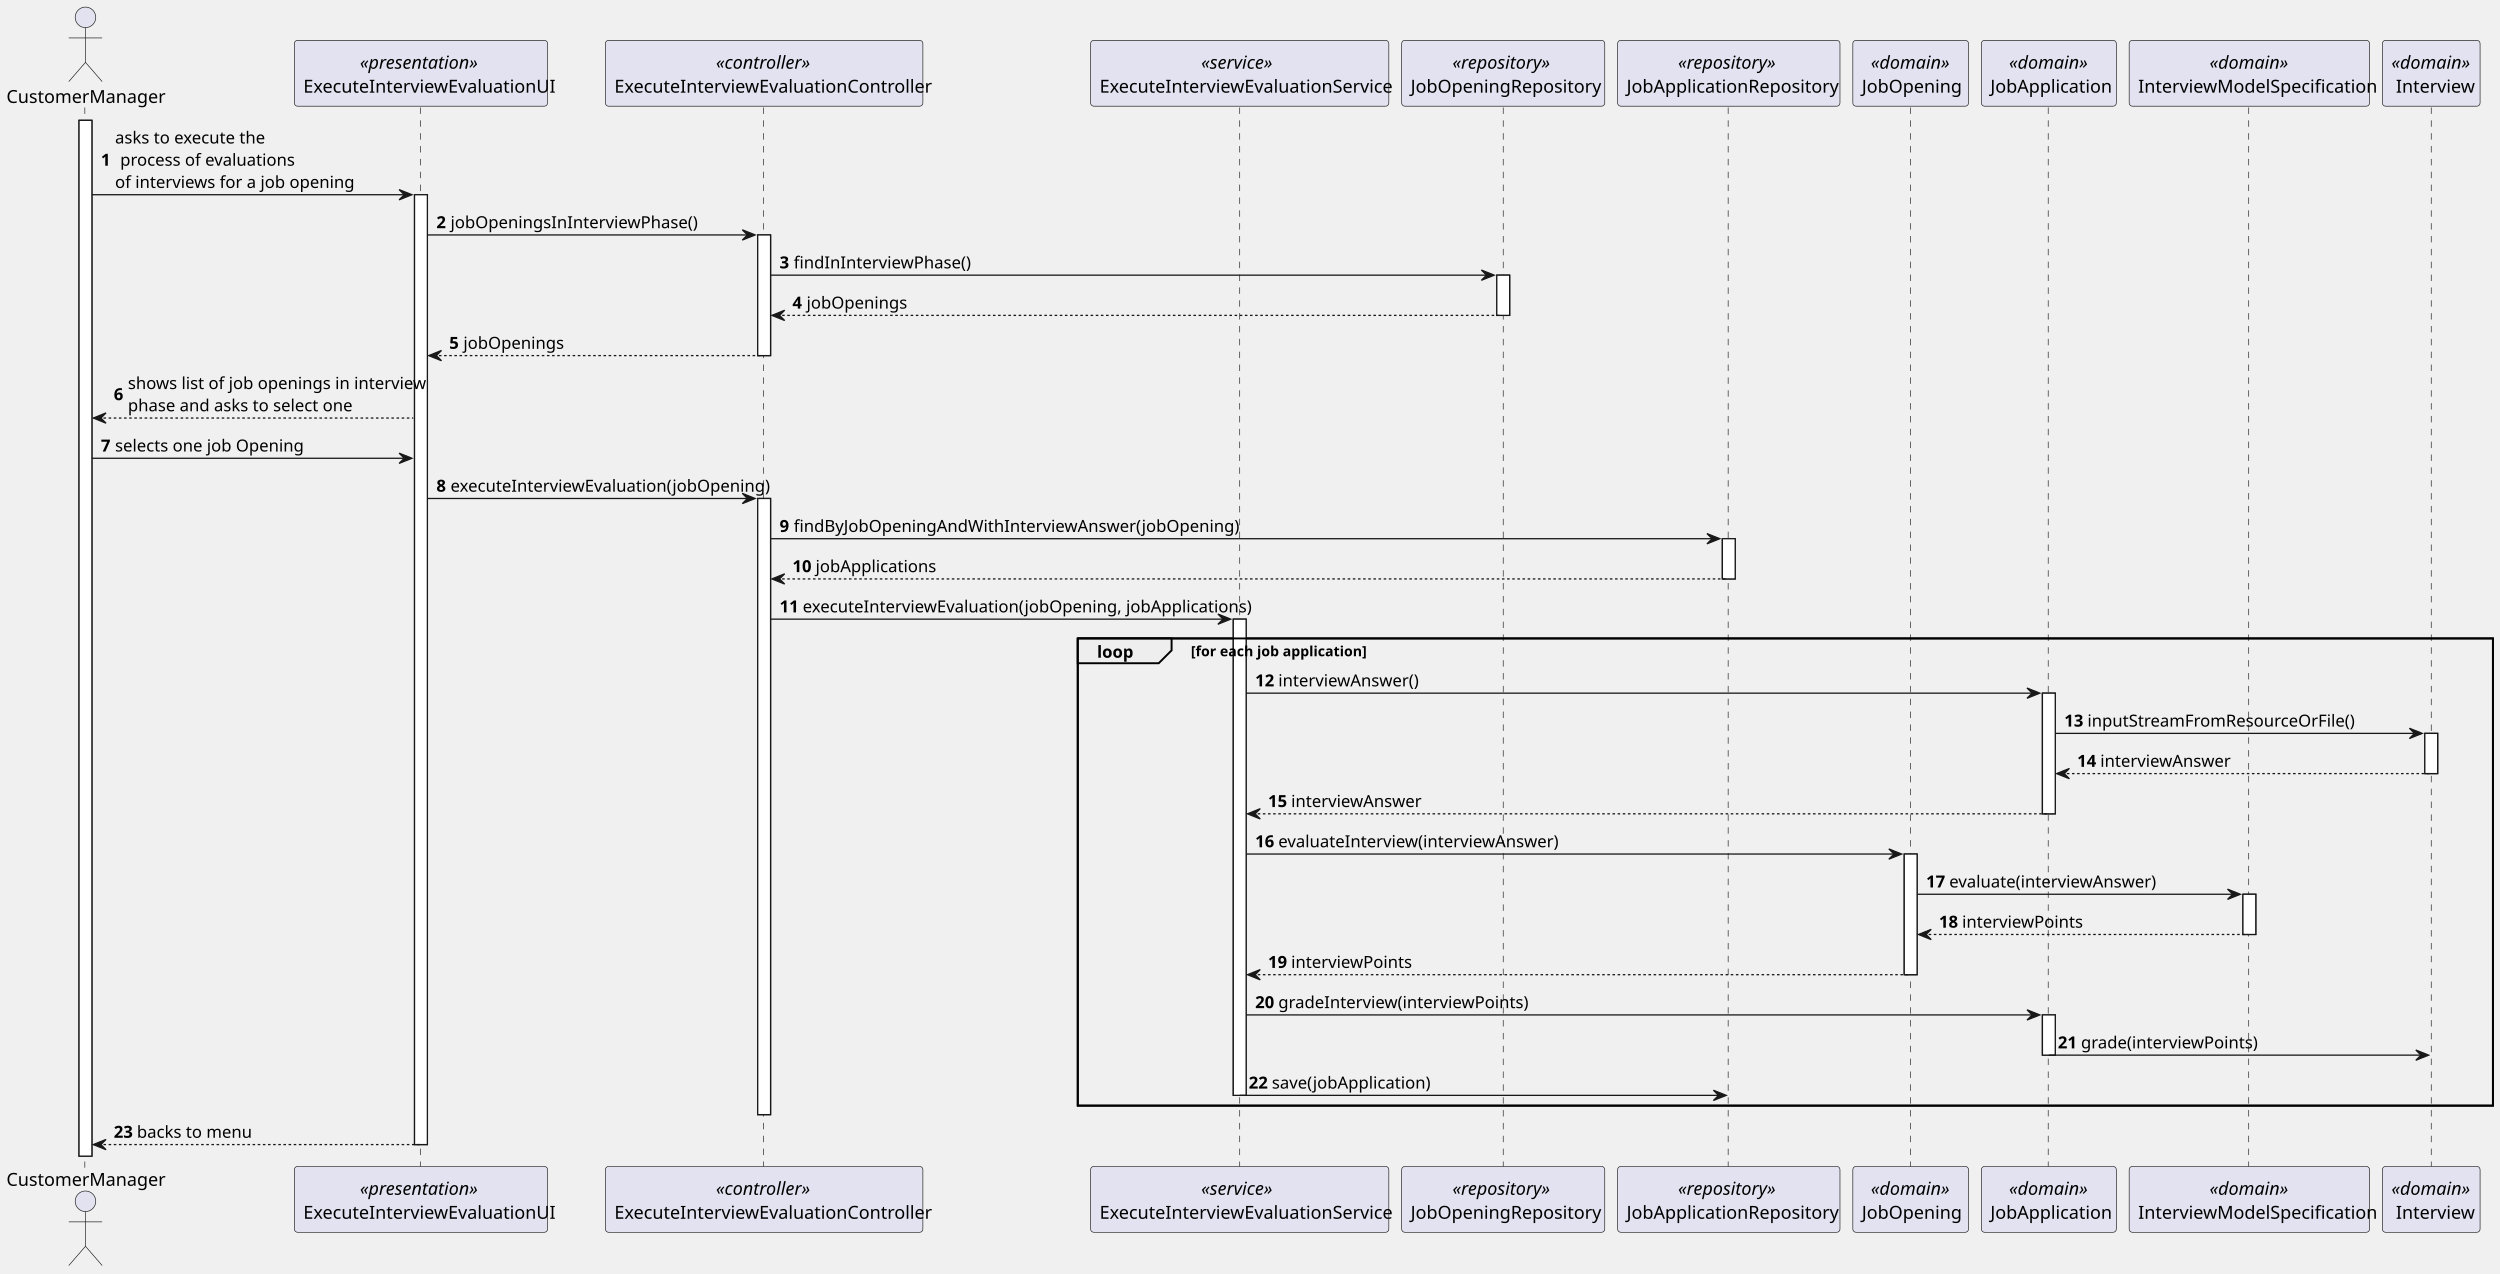
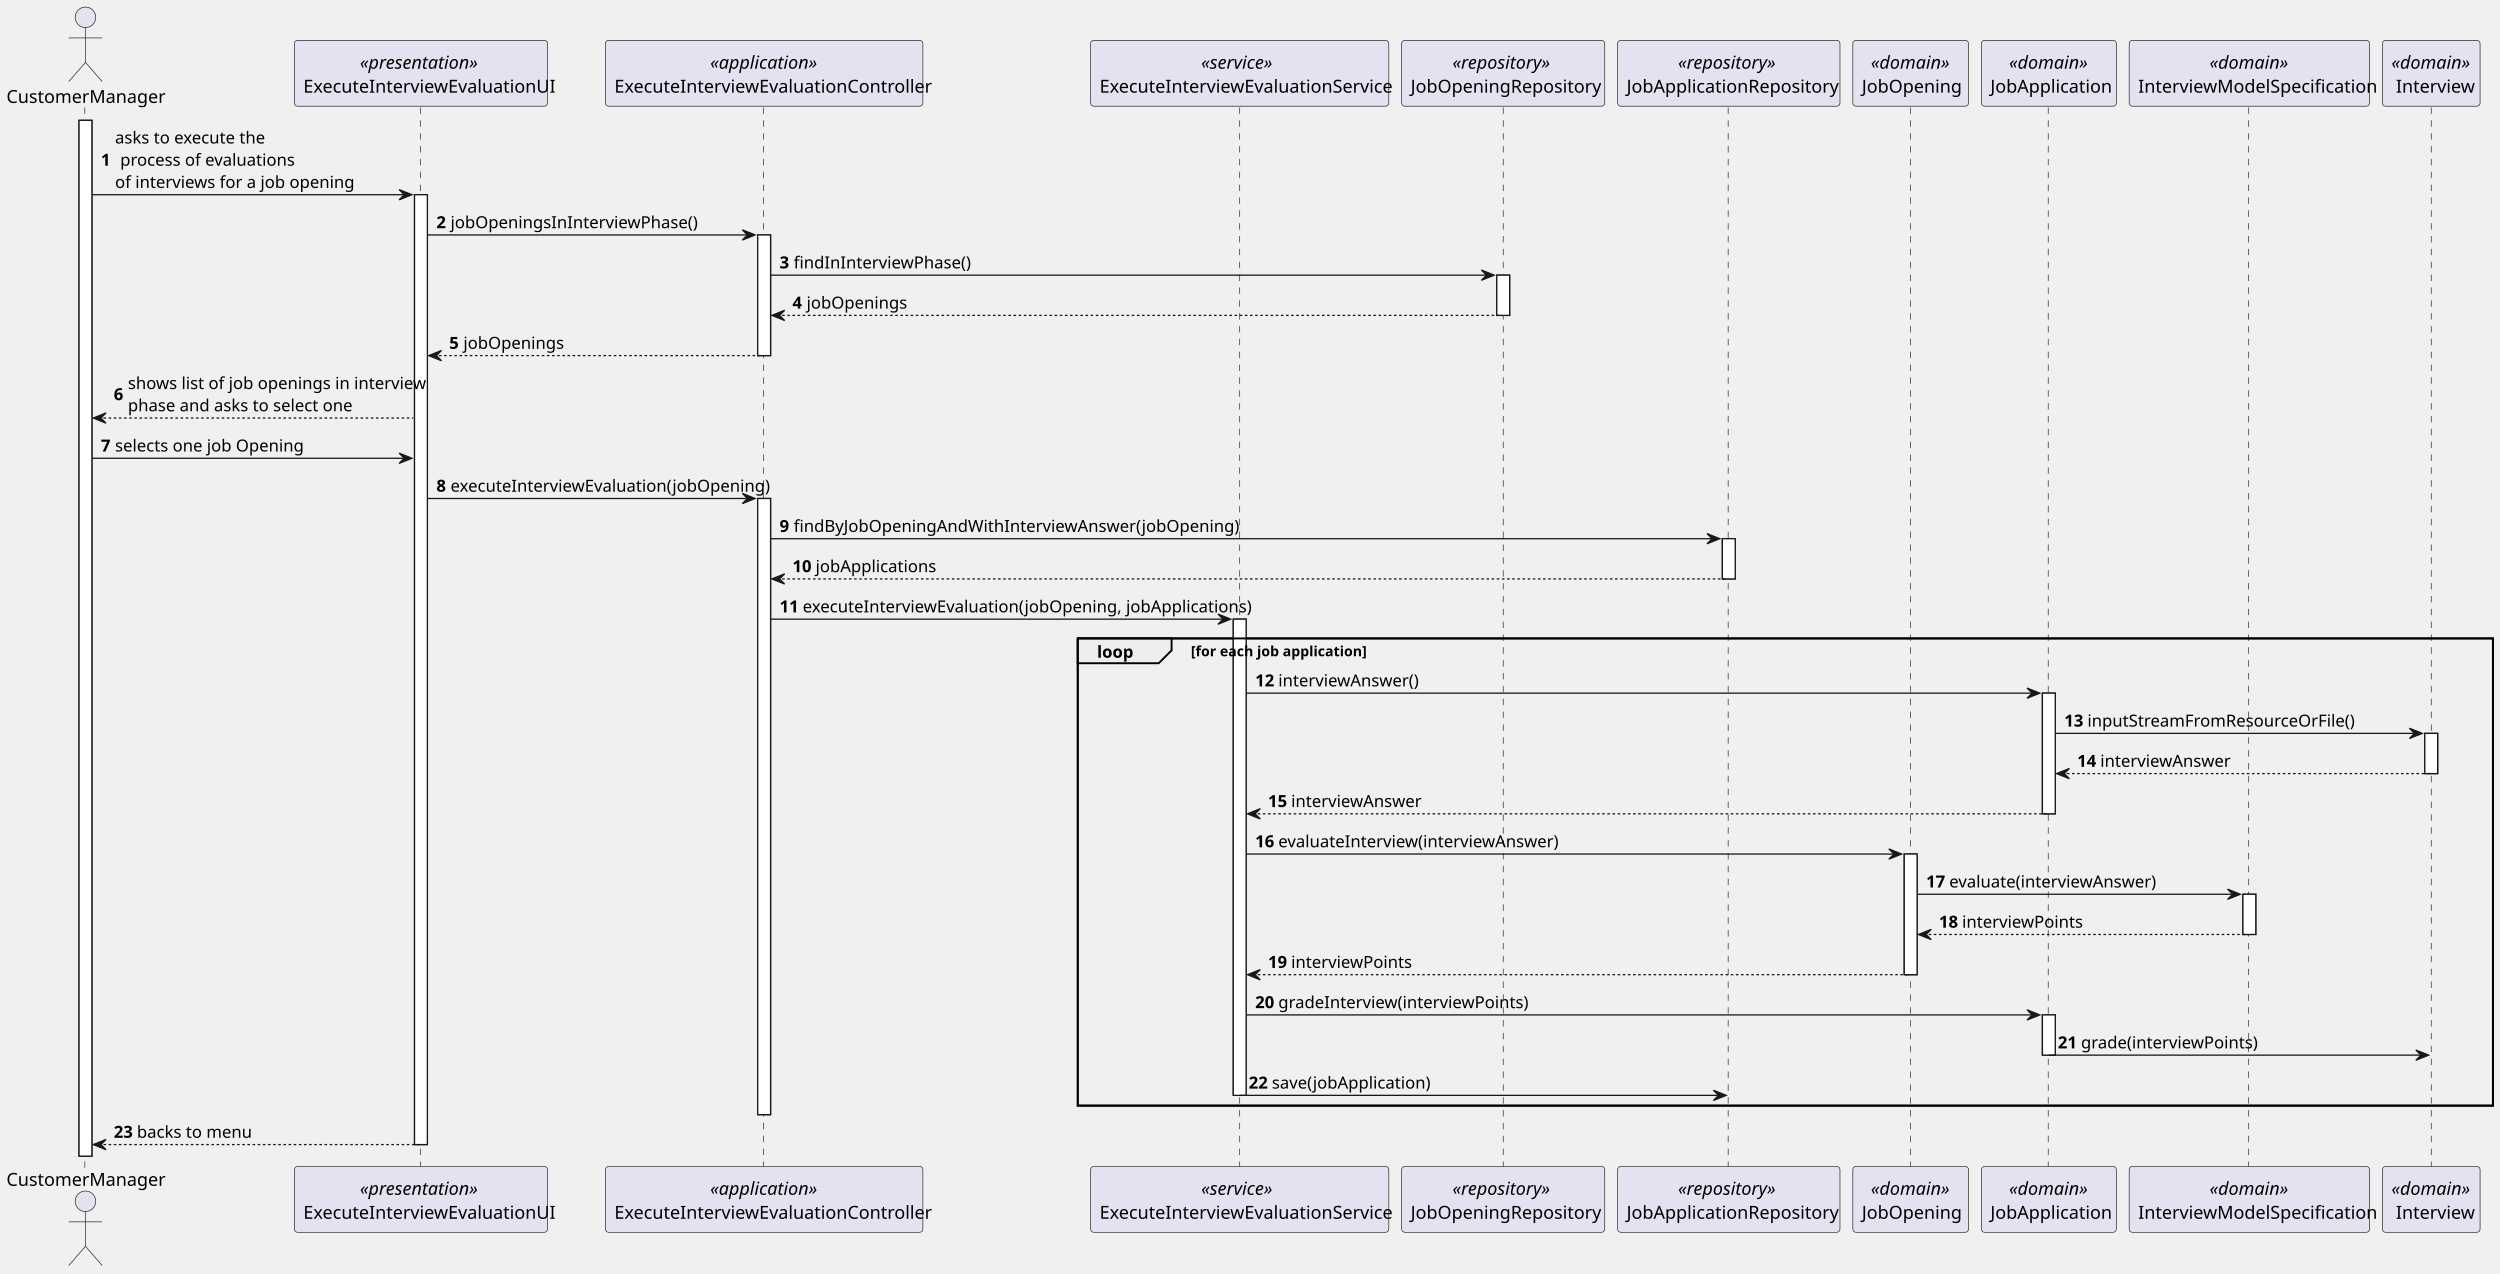
<svg xmlns="http://www.w3.org/2000/svg" contentStyleType="text/css" height="991px" preserveAspectRatio="none" style="width:1945px;height:991px;background:#FFFFFF;" version="1.1" viewBox="0 0 1945 991" width="1945px" zoomAndPan="magnify">
  <defs />
  <g>
    <rect fill="#FFFFFF" height="805.857" style="stroke:#181818;stroke-width:1.0;" width="10" x="61.5" y="93.621" />
    <rect fill="#FFFFFF" height="738.984" style="stroke:#181818;stroke-width:1.0;" width="10" x="322.5" y="151.494" />
    <rect fill="#FFFFFF" height="93.873" style="stroke:#181818;stroke-width:1.0;" width="10" x="589.5" y="182.785" />
    <rect fill="#FFFFFF" height="479.365" style="stroke:#181818;stroke-width:1.0;" width="10" x="589.5" y="387.822" />
    <rect fill="#FFFFFF" height="370.492" style="stroke:#181818;stroke-width:1.0;" width="10" x="959.5" y="481.695" />
    <rect fill="#FFFFFF" height="31.291" style="stroke:#181818;stroke-width:1.0;" width="10" x="1164.5" y="214.076" />
    <rect fill="#FFFFFF" height="31.291" style="stroke:#181818;stroke-width:1.0;" width="10" x="1340" y="419.113" />
    <rect fill="#FFFFFF" height="93.873" style="stroke:#181818;stroke-width:1.0;" width="10" x="1481.5" y="664.441" />
    <rect fill="#FFFFFF" height="93.873" style="stroke:#181818;stroke-width:1.0;" width="10" x="1589" y="539.277" />
    <rect fill="#FFFFFF" height="31.291" style="stroke:#181818;stroke-width:1.0;" width="10" x="1589" y="789.606" />
    <rect fill="#FFFFFF" height="31.291" style="stroke:#181818;stroke-width:1.0;" width="10" x="1745" y="695.732" />
    <rect fill="#FFFFFF" height="31.291" style="stroke:#181818;stroke-width:1.0;" width="10" x="1886.5" y="570.568" />
    <rect fill="none" height="363.492" style="stroke:#000000;stroke-width:1.5;" width="1101" x="838.5" y="496.695" />
    <line style="stroke:#181818;stroke-width:0.5;stroke-dasharray:5.0,5.0;" x1="66" x2="66" y1="83.621" y2="908.479" />
    <line style="stroke:#181818;stroke-width:0.5;stroke-dasharray:5.0,5.0;" x1="327" x2="327" y1="83.621" y2="908.479" />
    <line style="stroke:#181818;stroke-width:0.5;stroke-dasharray:5.0,5.0;" x1="594" x2="594" y1="83.621" y2="908.479" />
    <line style="stroke:#181818;stroke-width:0.5;stroke-dasharray:5.0,5.0;" x1="964.5" x2="964.5" y1="83.621" y2="908.479" />
    <line style="stroke:#181818;stroke-width:0.5;stroke-dasharray:5.0,5.0;" x1="1169.5" x2="1169.5" y1="83.621" y2="908.479" />
    <line style="stroke:#181818;stroke-width:0.5;stroke-dasharray:5.0,5.0;" x1="1344.5" x2="1344.5" y1="83.621" y2="908.479" />
    <line style="stroke:#181818;stroke-width:0.5;stroke-dasharray:5.0,5.0;" x1="1486.5" x2="1486.5" y1="83.621" y2="908.479" />
    <line style="stroke:#181818;stroke-width:0.5;stroke-dasharray:5.0,5.0;" x1="1593.5" x2="1593.5" y1="83.621" y2="908.479" />
    <line style="stroke:#181818;stroke-width:0.5;stroke-dasharray:5.0,5.0;" x1="1749.5" x2="1749.5" y1="83.621" y2="908.479" />
    <line style="stroke:#181818;stroke-width:0.5;stroke-dasharray:5.0,5.0;" x1="1891.5" x2="1891.5" y1="83.621" y2="908.479" />
    <text fill="#000000" font-family="sans-serif" font-size="14" lengthAdjust="spacing" textLength="117" x="5" y="80.107">CustomerManager</text>
    <ellipse cx="66.5" cy="13.5" fill="#E2E2F0" rx="8" ry="8" style="stroke:#181818;stroke-width:0.5;" />
    <path d="M66.5,21.5 L66.5,48.5 M53.5,29.5 L79.5,29.5 M66.5,48.5 L53.5,63.5 M66.5,48.5 L79.5,63.5 " fill="none" style="stroke:#181818;stroke-width:0.5;" />
    <text fill="#000000" font-family="sans-serif" font-size="14" lengthAdjust="spacing" textLength="117" x="5" y="922.586">CustomerManager</text>
    <ellipse cx="66.5" cy="934.6" fill="#E2E2F0" rx="8" ry="8" style="stroke:#181818;stroke-width:0.5;" />
    <path d="M66.5,942.6 L66.5,969.6 M53.5,950.6 L79.5,950.6 M66.5,969.6 L53.5,984.6 M66.5,969.6 L79.5,984.6 " fill="none" style="stroke:#181818;stroke-width:0.5;" />
    <rect fill="#E2E2F0" height="51.242" rx="2.5" ry="2.5" style="stroke:#181818;stroke-width:0.5;" width="197" x="229" y="31.379" />
    <text fill="#000000" font-family="sans-serif" font-size="14" font-style="italic" lengthAdjust="spacing" textLength="95" x="280" y="53.486">«presentation»</text>
    <text fill="#000000" font-family="sans-serif" font-size="14" lengthAdjust="spacing" textLength="183" x="236" y="72.107">ExecuteInterviewEvaluationUI</text>
    <rect fill="#E2E2F0" height="51.242" rx="2.5" ry="2.5" style="stroke:#181818;stroke-width:0.5;" width="197" x="229" y="907.479" />
    <text fill="#000000" font-family="sans-serif" font-size="14" font-style="italic" lengthAdjust="spacing" textLength="95" x="280" y="929.586">«presentation»</text>
    <text fill="#000000" font-family="sans-serif" font-size="14" lengthAdjust="spacing" textLength="183" x="236" y="948.207">ExecuteInterviewEvaluationUI</text>
    <rect fill="#E2E2F0" height="51.242" rx="2.5" ry="2.5" style="stroke:#181818;stroke-width:0.5;" width="247" x="471" y="31.379" />
-     <text fill="#000000" font-family="sans-serif" font-size="14" font-style="italic" lengthAdjust="spacing" textLength="75" x="557" y="53.486">«controller»</text>
+     <text fill="#000000" font-family="sans-serif" font-size="14" font-style="italic" lengthAdjust="spacing" textLength="84" x="552.5" y="53.486">«application»</text>
    <text fill="#000000" font-family="sans-serif" font-size="14" lengthAdjust="spacing" textLength="233" x="478" y="72.107">ExecuteInterviewEvaluationController</text>
    <rect fill="#E2E2F0" height="51.242" rx="2.5" ry="2.5" style="stroke:#181818;stroke-width:0.5;" width="247" x="471" y="907.479" />
-     <text fill="#000000" font-family="sans-serif" font-size="14" font-style="italic" lengthAdjust="spacing" textLength="75" x="557" y="929.586">«controller»</text>
+     <text fill="#000000" font-family="sans-serif" font-size="14" font-style="italic" lengthAdjust="spacing" textLength="84" x="552.5" y="929.586">«application»</text>
    <text fill="#000000" font-family="sans-serif" font-size="14" lengthAdjust="spacing" textLength="233" x="478" y="948.207">ExecuteInterviewEvaluationController</text>
    <rect fill="#E2E2F0" height="51.242" rx="2.5" ry="2.5" style="stroke:#181818;stroke-width:0.5;" width="232" x="848.5" y="31.379" />
    <text fill="#000000" font-family="sans-serif" font-size="14" font-style="italic" lengthAdjust="spacing" textLength="60" x="934.5" y="53.486">«service»</text>
    <text fill="#000000" font-family="sans-serif" font-size="14" lengthAdjust="spacing" textLength="218" x="855.5" y="72.107">ExecuteInterviewEvaluationService</text>
    <rect fill="#E2E2F0" height="51.242" rx="2.5" ry="2.5" style="stroke:#181818;stroke-width:0.5;" width="232" x="848.5" y="907.479" />
    <text fill="#000000" font-family="sans-serif" font-size="14" font-style="italic" lengthAdjust="spacing" textLength="60" x="934.5" y="929.586">«service»</text>
    <text fill="#000000" font-family="sans-serif" font-size="14" lengthAdjust="spacing" textLength="218" x="855.5" y="948.207">ExecuteInterviewEvaluationService</text>
    <rect fill="#E2E2F0" height="51.242" rx="2.5" ry="2.5" style="stroke:#181818;stroke-width:0.5;" width="158" x="1090.5" y="31.379" />
    <text fill="#000000" font-family="sans-serif" font-size="14" font-style="italic" lengthAdjust="spacing" textLength="79" x="1130" y="53.486">«repository»</text>
    <text fill="#000000" font-family="sans-serif" font-size="14" lengthAdjust="spacing" textLength="144" x="1097.5" y="72.107">JobOpeningRepository</text>
    <rect fill="#E2E2F0" height="51.242" rx="2.5" ry="2.5" style="stroke:#181818;stroke-width:0.5;" width="158" x="1090.5" y="907.479" />
    <text fill="#000000" font-family="sans-serif" font-size="14" font-style="italic" lengthAdjust="spacing" textLength="79" x="1130" y="929.586">«repository»</text>
    <text fill="#000000" font-family="sans-serif" font-size="14" lengthAdjust="spacing" textLength="144" x="1097.5" y="948.207">JobOpeningRepository</text>
    <rect fill="#E2E2F0" height="51.242" rx="2.5" ry="2.5" style="stroke:#181818;stroke-width:0.5;" width="173" x="1258.5" y="31.379" />
    <text fill="#000000" font-family="sans-serif" font-size="14" font-style="italic" lengthAdjust="spacing" textLength="79" x="1305.5" y="53.486">«repository»</text>
    <text fill="#000000" font-family="sans-serif" font-size="14" lengthAdjust="spacing" textLength="159" x="1265.5" y="72.107">JobApplicationRepository</text>
    <rect fill="#E2E2F0" height="51.242" rx="2.5" ry="2.5" style="stroke:#181818;stroke-width:0.5;" width="173" x="1258.5" y="907.479" />
    <text fill="#000000" font-family="sans-serif" font-size="14" font-style="italic" lengthAdjust="spacing" textLength="79" x="1305.5" y="929.586">«repository»</text>
    <text fill="#000000" font-family="sans-serif" font-size="14" lengthAdjust="spacing" textLength="159" x="1265.5" y="948.207">JobApplicationRepository</text>
    <rect fill="#E2E2F0" height="51.242" rx="2.5" ry="2.5" style="stroke:#181818;stroke-width:0.5;" width="90" x="1441.5" y="31.379" />
    <text fill="#000000" font-family="sans-serif" font-size="14" font-style="italic" lengthAdjust="spacing" textLength="62" x="1455.5" y="53.486">«domain»</text>
    <text fill="#000000" font-family="sans-serif" font-size="14" lengthAdjust="spacing" textLength="76" x="1448.5" y="72.107">JobOpening</text>
    <rect fill="#E2E2F0" height="51.242" rx="2.5" ry="2.5" style="stroke:#181818;stroke-width:0.5;" width="90" x="1441.5" y="907.479" />
    <text fill="#000000" font-family="sans-serif" font-size="14" font-style="italic" lengthAdjust="spacing" textLength="62" x="1455.5" y="929.586">«domain»</text>
    <text fill="#000000" font-family="sans-serif" font-size="14" lengthAdjust="spacing" textLength="76" x="1448.5" y="948.207">JobOpening</text>
    <rect fill="#E2E2F0" height="51.242" rx="2.5" ry="2.5" style="stroke:#181818;stroke-width:0.5;" width="105" x="1541.5" y="31.379" />
    <text fill="#000000" font-family="sans-serif" font-size="14" font-style="italic" lengthAdjust="spacing" textLength="62" x="1563" y="53.486">«domain»</text>
    <text fill="#000000" font-family="sans-serif" font-size="14" lengthAdjust="spacing" textLength="91" x="1548.5" y="72.107">JobApplication</text>
    <rect fill="#E2E2F0" height="51.242" rx="2.5" ry="2.5" style="stroke:#181818;stroke-width:0.5;" width="105" x="1541.5" y="907.479" />
    <text fill="#000000" font-family="sans-serif" font-size="14" font-style="italic" lengthAdjust="spacing" textLength="62" x="1563" y="929.586">«domain»</text>
    <text fill="#000000" font-family="sans-serif" font-size="14" lengthAdjust="spacing" textLength="91" x="1548.5" y="948.207">JobApplication</text>
    <rect fill="#E2E2F0" height="51.242" rx="2.5" ry="2.5" style="stroke:#181818;stroke-width:0.5;" width="187" x="1656.5" y="31.379" />
    <text fill="#000000" font-family="sans-serif" font-size="14" font-style="italic" lengthAdjust="spacing" textLength="62" x="1719" y="53.486">«domain»</text>
    <text fill="#000000" font-family="sans-serif" font-size="14" lengthAdjust="spacing" textLength="173" x="1663.5" y="72.107">InterviewModelSpecification</text>
    <rect fill="#E2E2F0" height="51.242" rx="2.5" ry="2.5" style="stroke:#181818;stroke-width:0.5;" width="187" x="1656.5" y="907.479" />
    <text fill="#000000" font-family="sans-serif" font-size="14" font-style="italic" lengthAdjust="spacing" textLength="62" x="1719" y="929.586">«domain»</text>
    <text fill="#000000" font-family="sans-serif" font-size="14" lengthAdjust="spacing" textLength="173" x="1663.5" y="948.207">InterviewModelSpecification</text>
    <rect fill="#E2E2F0" height="51.242" rx="2.5" ry="2.5" style="stroke:#181818;stroke-width:0.5;" width="76" x="1853.5" y="31.379" />
    <text fill="#000000" font-family="sans-serif" font-size="14" font-style="italic" lengthAdjust="spacing" textLength="62" x="1860.5" y="53.486">«domain»</text>
    <text fill="#000000" font-family="sans-serif" font-size="14" lengthAdjust="spacing" textLength="55" x="1864" y="72.107">Interview</text>
    <rect fill="#E2E2F0" height="51.242" rx="2.5" ry="2.5" style="stroke:#181818;stroke-width:0.5;" width="76" x="1853.5" y="907.479" />
    <text fill="#000000" font-family="sans-serif" font-size="14" font-style="italic" lengthAdjust="spacing" textLength="62" x="1860.5" y="929.586">«domain»</text>
    <text fill="#000000" font-family="sans-serif" font-size="14" lengthAdjust="spacing" textLength="55" x="1864" y="948.207">Interview</text>
    <rect fill="#FFFFFF" height="805.857" style="stroke:#181818;stroke-width:1.0;" width="10" x="61.5" y="93.621" />
    <rect fill="#FFFFFF" height="738.984" style="stroke:#181818;stroke-width:1.0;" width="10" x="322.5" y="151.494" />
    <rect fill="#FFFFFF" height="93.873" style="stroke:#181818;stroke-width:1.0;" width="10" x="589.5" y="182.785" />
    <rect fill="#FFFFFF" height="479.365" style="stroke:#181818;stroke-width:1.0;" width="10" x="589.5" y="387.822" />
    <rect fill="#FFFFFF" height="370.492" style="stroke:#181818;stroke-width:1.0;" width="10" x="959.5" y="481.695" />
    <rect fill="#FFFFFF" height="31.291" style="stroke:#181818;stroke-width:1.0;" width="10" x="1164.5" y="214.076" />
    <rect fill="#FFFFFF" height="31.291" style="stroke:#181818;stroke-width:1.0;" width="10" x="1340" y="419.113" />
    <rect fill="#FFFFFF" height="93.873" style="stroke:#181818;stroke-width:1.0;" width="10" x="1481.5" y="664.441" />
    <rect fill="#FFFFFF" height="93.873" style="stroke:#181818;stroke-width:1.0;" width="10" x="1589" y="539.277" />
    <rect fill="#FFFFFF" height="31.291" style="stroke:#181818;stroke-width:1.0;" width="10" x="1589" y="789.606" />
    <rect fill="#FFFFFF" height="31.291" style="stroke:#181818;stroke-width:1.0;" width="10" x="1745" y="695.732" />
    <rect fill="#FFFFFF" height="31.291" style="stroke:#181818;stroke-width:1.0;" width="10" x="1886.5" y="570.568" />
    <polygon fill="#181818" points="310.5,147.494,320.5,151.494,310.5,155.494,314.5,151.494" style="stroke:#181818;stroke-width:1.0;" />
    <line style="stroke:#181818;stroke-width:1.0;" x1="71.5" x2="316.5" y1="151.494" y2="151.494" />
    <text fill="#000000" font-family="sans-serif" font-size="13" font-weight="bold" lengthAdjust="spacing" textLength="7" x="78.5" y="128.94">1</text>
    <text fill="#000000" font-family="sans-serif" font-size="13" lengthAdjust="spacing" textLength="115" x="89.5" y="111.649">asks to execute the</text>
    <text fill="#000000" font-family="sans-serif" font-size="13" lengthAdjust="spacing" textLength="128" x="93.5" y="128.94">process of evaluations</text>
    <text fill="#000000" font-family="sans-serif" font-size="13" lengthAdjust="spacing" textLength="169" x="89.5" y="146.231">of interviews for a job opening</text>
    <polygon fill="#181818" points="577.5,178.785,587.5,182.785,577.5,186.785,581.5,182.785" style="stroke:#181818;stroke-width:1.0;" />
    <line style="stroke:#181818;stroke-width:1.0;" x1="332.5" x2="583.5" y1="182.785" y2="182.785" />
    <text fill="#000000" font-family="sans-serif" font-size="13" font-weight="bold" lengthAdjust="spacing" textLength="7" x="339.5" y="177.523">2</text>
    <text fill="#000000" font-family="sans-serif" font-size="13" lengthAdjust="spacing" textLength="176" x="350.5" y="177.523">jobOpeningsInInterviewPhase()</text>
    <polygon fill="#181818" points="1152.5,210.076,1162.5,214.076,1152.5,218.076,1156.5,214.076" style="stroke:#181818;stroke-width:1.0;" />
    <line style="stroke:#181818;stroke-width:1.0;" x1="599.5" x2="1158.5" y1="214.076" y2="214.076" />
    <text fill="#000000" font-family="sans-serif" font-size="13" font-weight="bold" lengthAdjust="spacing" textLength="7" x="606.5" y="208.814">3</text>
    <text fill="#000000" font-family="sans-serif" font-size="13" lengthAdjust="spacing" textLength="124" x="617.5" y="208.814">findInInterviewPhase()</text>
    <polygon fill="#181818" points="610.5,241.367,600.5,245.367,610.5,249.367,606.5,245.367" style="stroke:#181818;stroke-width:1.0;" />
    <line style="stroke:#181818;stroke-width:1.0;stroke-dasharray:2.0,2.0;" x1="604.5" x2="1168.5" y1="245.367" y2="245.367" />
    <text fill="#000000" font-family="sans-serif" font-size="13" font-weight="bold" lengthAdjust="spacing" textLength="7" x="616.5" y="240.105">4</text>
    <text fill="#000000" font-family="sans-serif" font-size="13" lengthAdjust="spacing" textLength="72" x="627.5" y="240.105">jobOpenings</text>
    <polygon fill="#181818" points="343.5,272.658,333.5,276.658,343.5,280.658,339.5,276.658" style="stroke:#181818;stroke-width:1.0;" />
    <line style="stroke:#181818;stroke-width:1.0;stroke-dasharray:2.0,2.0;" x1="337.5" x2="593.5" y1="276.658" y2="276.658" />
    <text fill="#000000" font-family="sans-serif" font-size="13" font-weight="bold" lengthAdjust="spacing" textLength="7" x="349.5" y="271.396">5</text>
    <text fill="#000000" font-family="sans-serif" font-size="13" lengthAdjust="spacing" textLength="72" x="360.5" y="271.396">jobOpenings</text>
    <polygon fill="#181818" points="82.5,321.24,72.5,325.24,82.5,329.24,78.5,325.24" style="stroke:#181818;stroke-width:1.0;" />
    <line style="stroke:#181818;stroke-width:1.0;stroke-dasharray:2.0,2.0;" x1="76.5" x2="321.5" y1="325.24" y2="325.24" />
    <text fill="#000000" font-family="sans-serif" font-size="13" font-weight="bold" lengthAdjust="spacing" textLength="7" x="88.5" y="311.332">6</text>
    <text fill="#000000" font-family="sans-serif" font-size="13" lengthAdjust="spacing" textLength="216" x="99.5" y="302.687">shows list of job openings in interview</text>
    <text fill="#000000" font-family="sans-serif" font-size="13" lengthAdjust="spacing" textLength="171" x="99.5" y="319.978">phase and asks to select one</text>
    <polygon fill="#181818" points="310.5,352.531,320.5,356.531,310.5,360.531,314.5,356.531" style="stroke:#181818;stroke-width:1.0;" />
    <line style="stroke:#181818;stroke-width:1.0;" x1="71.5" x2="316.5" y1="356.531" y2="356.531" />
    <text fill="#000000" font-family="sans-serif" font-size="13" font-weight="bold" lengthAdjust="spacing" textLength="7" x="78.5" y="351.269">7</text>
    <text fill="#000000" font-family="sans-serif" font-size="13" lengthAdjust="spacing" textLength="140" x="89.5" y="351.269">selects one job Opening</text>
    <polygon fill="#181818" points="577.5,383.822,587.5,387.822,577.5,391.822,581.5,387.822" style="stroke:#181818;stroke-width:1.0;" />
    <line style="stroke:#181818;stroke-width:1.0;" x1="332.5" x2="583.5" y1="387.822" y2="387.822" />
    <text fill="#000000" font-family="sans-serif" font-size="13" font-weight="bold" lengthAdjust="spacing" textLength="7" x="339.5" y="382.56">8</text>
    <text fill="#000000" font-family="sans-serif" font-size="13" lengthAdjust="spacing" textLength="227" x="350.5" y="382.56">executeInterviewEvaluation(jobOpening)</text>
    <polygon fill="#181818" points="1328,415.113,1338,419.113,1328,423.113,1332,419.113" style="stroke:#181818;stroke-width:1.0;" />
    <line style="stroke:#181818;stroke-width:1.0;" x1="599.5" x2="1334" y1="419.113" y2="419.113" />
    <text fill="#000000" font-family="sans-serif" font-size="13" font-weight="bold" lengthAdjust="spacing" textLength="7" x="606.5" y="413.851">9</text>
    <text fill="#000000" font-family="sans-serif" font-size="13" lengthAdjust="spacing" textLength="319" x="617.5" y="413.851">findByJobOpeningAndWithInterviewAnswer(jobOpening)</text>
    <polygon fill="#181818" points="610.5,446.404,600.5,450.404,610.5,454.404,606.5,450.404" style="stroke:#181818;stroke-width:1.0;" />
    <line style="stroke:#181818;stroke-width:1.0;stroke-dasharray:2.0,2.0;" x1="604.5" x2="1344" y1="450.404" y2="450.404" />
    <text fill="#000000" font-family="sans-serif" font-size="13" font-weight="bold" lengthAdjust="spacing" textLength="14" x="616.5" y="445.142">10</text>
    <text fill="#000000" font-family="sans-serif" font-size="13" lengthAdjust="spacing" textLength="88" x="634.5" y="445.142">jobApplications</text>
    <polygon fill="#181818" points="947.5,477.695,957.5,481.695,947.5,485.695,951.5,481.695" style="stroke:#181818;stroke-width:1.0;" />
    <line style="stroke:#181818;stroke-width:1.0;" x1="599.5" x2="953.5" y1="481.695" y2="481.695" />
    <text fill="#000000" font-family="sans-serif" font-size="13" font-weight="bold" lengthAdjust="spacing" textLength="14" x="606.5" y="476.433">11</text>
    <text fill="#000000" font-family="sans-serif" font-size="13" lengthAdjust="spacing" textLength="323" x="624.5" y="476.433">executeInterviewEvaluation(jobOpening, jobApplications)</text>
    <path d="M838.5,496.695 L911.5,496.695 L911.5,505.986 L901.5,515.986 L838.5,515.986 L838.5,496.695 " fill="#EEEEEE" style="stroke:#000000;stroke-width:1.5;" />
    <rect fill="none" height="363.492" style="stroke:#000000;stroke-width:1.5;" width="1101" x="838.5" y="496.695" />
    <text fill="#000000" font-family="sans-serif" font-size="13" font-weight="bold" lengthAdjust="spacing" textLength="28" x="853.5" y="511.724">loop</text>
    <text fill="#000000" font-family="sans-serif" font-size="11" font-weight="bold" lengthAdjust="spacing" textLength="135" x="926.5" y="510.565">[for each job application]</text>
    <polygon fill="#181818" points="1577,535.277,1587,539.277,1577,543.277,1581,539.277" style="stroke:#181818;stroke-width:1.0;" />
    <line style="stroke:#181818;stroke-width:1.0;" x1="969.5" x2="1583" y1="539.277" y2="539.277" />
    <text fill="#000000" font-family="sans-serif" font-size="13" font-weight="bold" lengthAdjust="spacing" textLength="14" x="976.5" y="534.015">12</text>
    <text fill="#000000" font-family="sans-serif" font-size="13" lengthAdjust="spacing" textLength="100" x="994.5" y="534.015">interviewAnswer()</text>
    <polygon fill="#181818" points="1874.5,566.568,1884.5,570.568,1874.5,574.568,1878.5,570.568" style="stroke:#181818;stroke-width:1.0;" />
    <line style="stroke:#181818;stroke-width:1.0;" x1="1599" x2="1880.5" y1="570.568" y2="570.568" />
    <text fill="#000000" font-family="sans-serif" font-size="13" font-weight="bold" lengthAdjust="spacing" textLength="14" x="1606" y="565.306">13</text>
    <text fill="#000000" font-family="sans-serif" font-size="13" lengthAdjust="spacing" textLength="198" x="1624" y="565.306">inputStreamFromResourceOrFile()</text>
    <polygon fill="#181818" points="1610,597.859,1600,601.859,1610,605.859,1606,601.859" style="stroke:#181818;stroke-width:1.0;" />
    <line style="stroke:#181818;stroke-width:1.0;stroke-dasharray:2.0,2.0;" x1="1604" x2="1890.5" y1="601.859" y2="601.859" />
    <text fill="#000000" font-family="sans-serif" font-size="13" font-weight="bold" lengthAdjust="spacing" textLength="14" x="1616" y="596.597">14</text>
    <text fill="#000000" font-family="sans-serif" font-size="13" lengthAdjust="spacing" textLength="92" x="1634" y="596.597">interviewAnswer</text>
    <polygon fill="#181818" points="980.5,629.15,970.5,633.15,980.5,637.15,976.5,633.15" style="stroke:#181818;stroke-width:1.0;" />
    <line style="stroke:#181818;stroke-width:1.0;stroke-dasharray:2.0,2.0;" x1="974.5" x2="1593" y1="633.15" y2="633.15" />
    <text fill="#000000" font-family="sans-serif" font-size="13" font-weight="bold" lengthAdjust="spacing" textLength="14" x="986.5" y="627.888">15</text>
    <text fill="#000000" font-family="sans-serif" font-size="13" lengthAdjust="spacing" textLength="92" x="1004.5" y="627.888">interviewAnswer</text>
    <polygon fill="#181818" points="1469.5,660.441,1479.5,664.441,1469.5,668.441,1473.5,664.441" style="stroke:#181818;stroke-width:1.0;" />
    <line style="stroke:#181818;stroke-width:1.0;" x1="969.5" x2="1475.5" y1="664.441" y2="664.441" />
    <text fill="#000000" font-family="sans-serif" font-size="13" font-weight="bold" lengthAdjust="spacing" textLength="14" x="976.5" y="659.179">16</text>
    <text fill="#000000" font-family="sans-serif" font-size="13" lengthAdjust="spacing" textLength="196" x="994.5" y="659.179">evaluateInterview(interviewAnswer)</text>
    <polygon fill="#181818" points="1733,691.732,1743,695.732,1733,699.732,1737,695.732" style="stroke:#181818;stroke-width:1.0;" />
    <line style="stroke:#181818;stroke-width:1.0;" x1="1491.5" x2="1739" y1="695.732" y2="695.732" />
    <text fill="#000000" font-family="sans-serif" font-size="13" font-weight="bold" lengthAdjust="spacing" textLength="14" x="1498.5" y="690.47">17</text>
    <text fill="#000000" font-family="sans-serif" font-size="13" lengthAdjust="spacing" textLength="147" x="1516.5" y="690.47">evaluate(interviewAnswer)</text>
    <polygon fill="#181818" points="1502.5,723.023,1492.5,727.023,1502.5,731.023,1498.5,727.023" style="stroke:#181818;stroke-width:1.0;" />
    <line style="stroke:#181818;stroke-width:1.0;stroke-dasharray:2.0,2.0;" x1="1496.5" x2="1749" y1="727.023" y2="727.023" />
    <text fill="#000000" font-family="sans-serif" font-size="13" font-weight="bold" lengthAdjust="spacing" textLength="14" x="1508.5" y="721.761">18</text>
    <text fill="#000000" font-family="sans-serif" font-size="13" lengthAdjust="spacing" textLength="86" x="1526.5" y="721.761">interviewPoints</text>
    <polygon fill="#181818" points="980.5,754.314,970.5,758.314,980.5,762.314,976.5,758.314" style="stroke:#181818;stroke-width:1.0;" />
    <line style="stroke:#181818;stroke-width:1.0;stroke-dasharray:2.0,2.0;" x1="974.5" x2="1485.5" y1="758.314" y2="758.314" />
    <text fill="#000000" font-family="sans-serif" font-size="13" font-weight="bold" lengthAdjust="spacing" textLength="14" x="986.5" y="753.052">19</text>
    <text fill="#000000" font-family="sans-serif" font-size="13" lengthAdjust="spacing" textLength="86" x="1004.5" y="753.052">interviewPoints</text>
    <polygon fill="#181818" points="1577,785.606,1587,789.606,1577,793.606,1581,789.606" style="stroke:#181818;stroke-width:1.0;" />
    <line style="stroke:#181818;stroke-width:1.0;" x1="969.5" x2="1583" y1="789.606" y2="789.606" />
    <text fill="#000000" font-family="sans-serif" font-size="13" font-weight="bold" lengthAdjust="spacing" textLength="14" x="976.5" y="784.343">20</text>
    <text fill="#000000" font-family="sans-serif" font-size="13" lengthAdjust="spacing" textLength="175" x="994.5" y="784.343">gradeInterview(interviewPoints)</text>
    <polygon fill="#181818" points="1879.5,816.896,1889.5,820.896,1879.5,824.896,1883.5,820.896" style="stroke:#181818;stroke-width:1.0;" />
    <line style="stroke:#181818;stroke-width:1.0;" x1="1594" x2="1885.5" y1="820.896" y2="820.896" />
    <text fill="#000000" font-family="sans-serif" font-size="13" font-weight="bold" lengthAdjust="spacing" textLength="14" x="1601" y="815.634">21</text>
    <text fill="#000000" font-family="sans-serif" font-size="13" lengthAdjust="spacing" textLength="126" x="1619" y="815.634">grade(interviewPoints)</text>
    <polygon fill="#181818" points="1333,848.188,1343,852.188,1333,856.188,1337,852.188" style="stroke:#181818;stroke-width:1.0;" />
    <line style="stroke:#181818;stroke-width:1.0;" x1="964.5" x2="1339" y1="852.188" y2="852.188" />
    <text fill="#000000" font-family="sans-serif" font-size="13" font-weight="bold" lengthAdjust="spacing" textLength="14" x="971.5" y="846.925">22</text>
    <text fill="#000000" font-family="sans-serif" font-size="13" lengthAdjust="spacing" textLength="115" x="989.5" y="846.925">save(jobApplication)</text>
    <polygon fill="#181818" points="82.5,886.479,72.5,890.479,82.5,894.479,78.5,890.479" style="stroke:#181818;stroke-width:1.0;" />
    <line style="stroke:#181818;stroke-width:1.0;stroke-dasharray:2.0,2.0;" x1="76.5" x2="326.5" y1="890.479" y2="890.479" />
    <text fill="#000000" font-family="sans-serif" font-size="13" font-weight="bold" lengthAdjust="spacing" textLength="14" x="88.5" y="885.216">23</text>
    <text fill="#000000" font-family="sans-serif" font-size="13" lengthAdjust="spacing" textLength="86" x="106.5" y="885.216">backs to menu</text>
  </g>
</svg>
